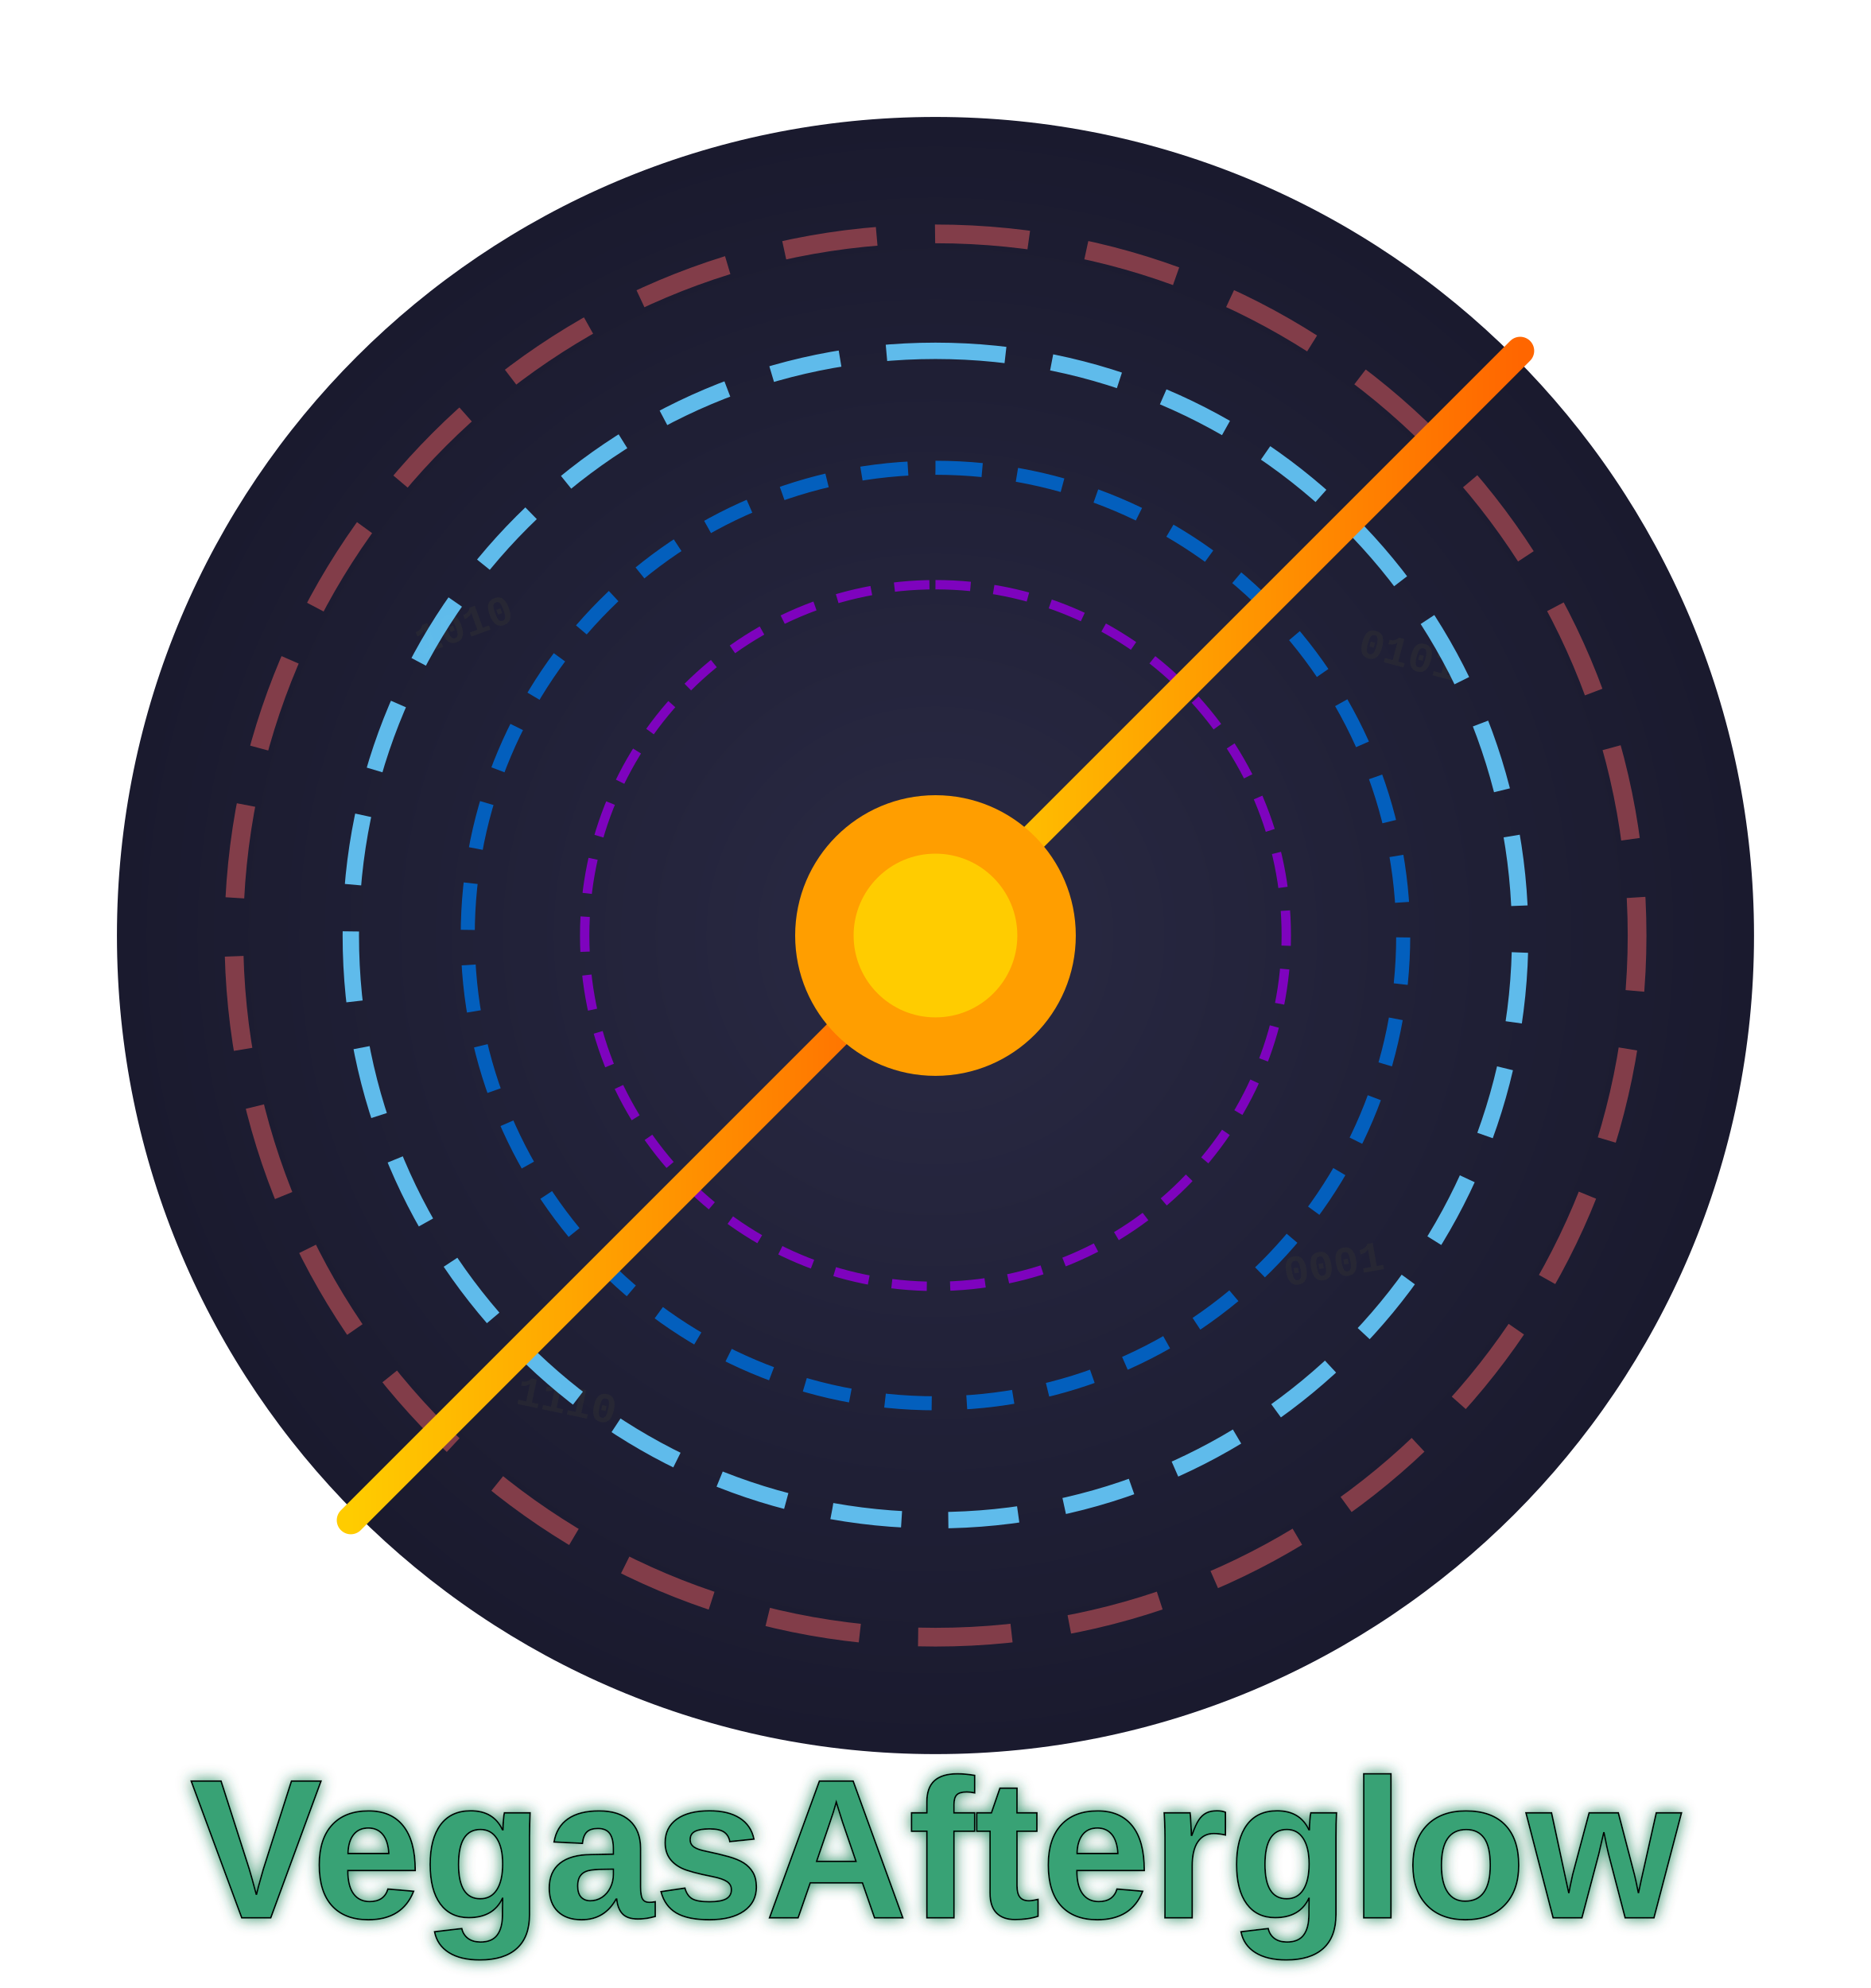
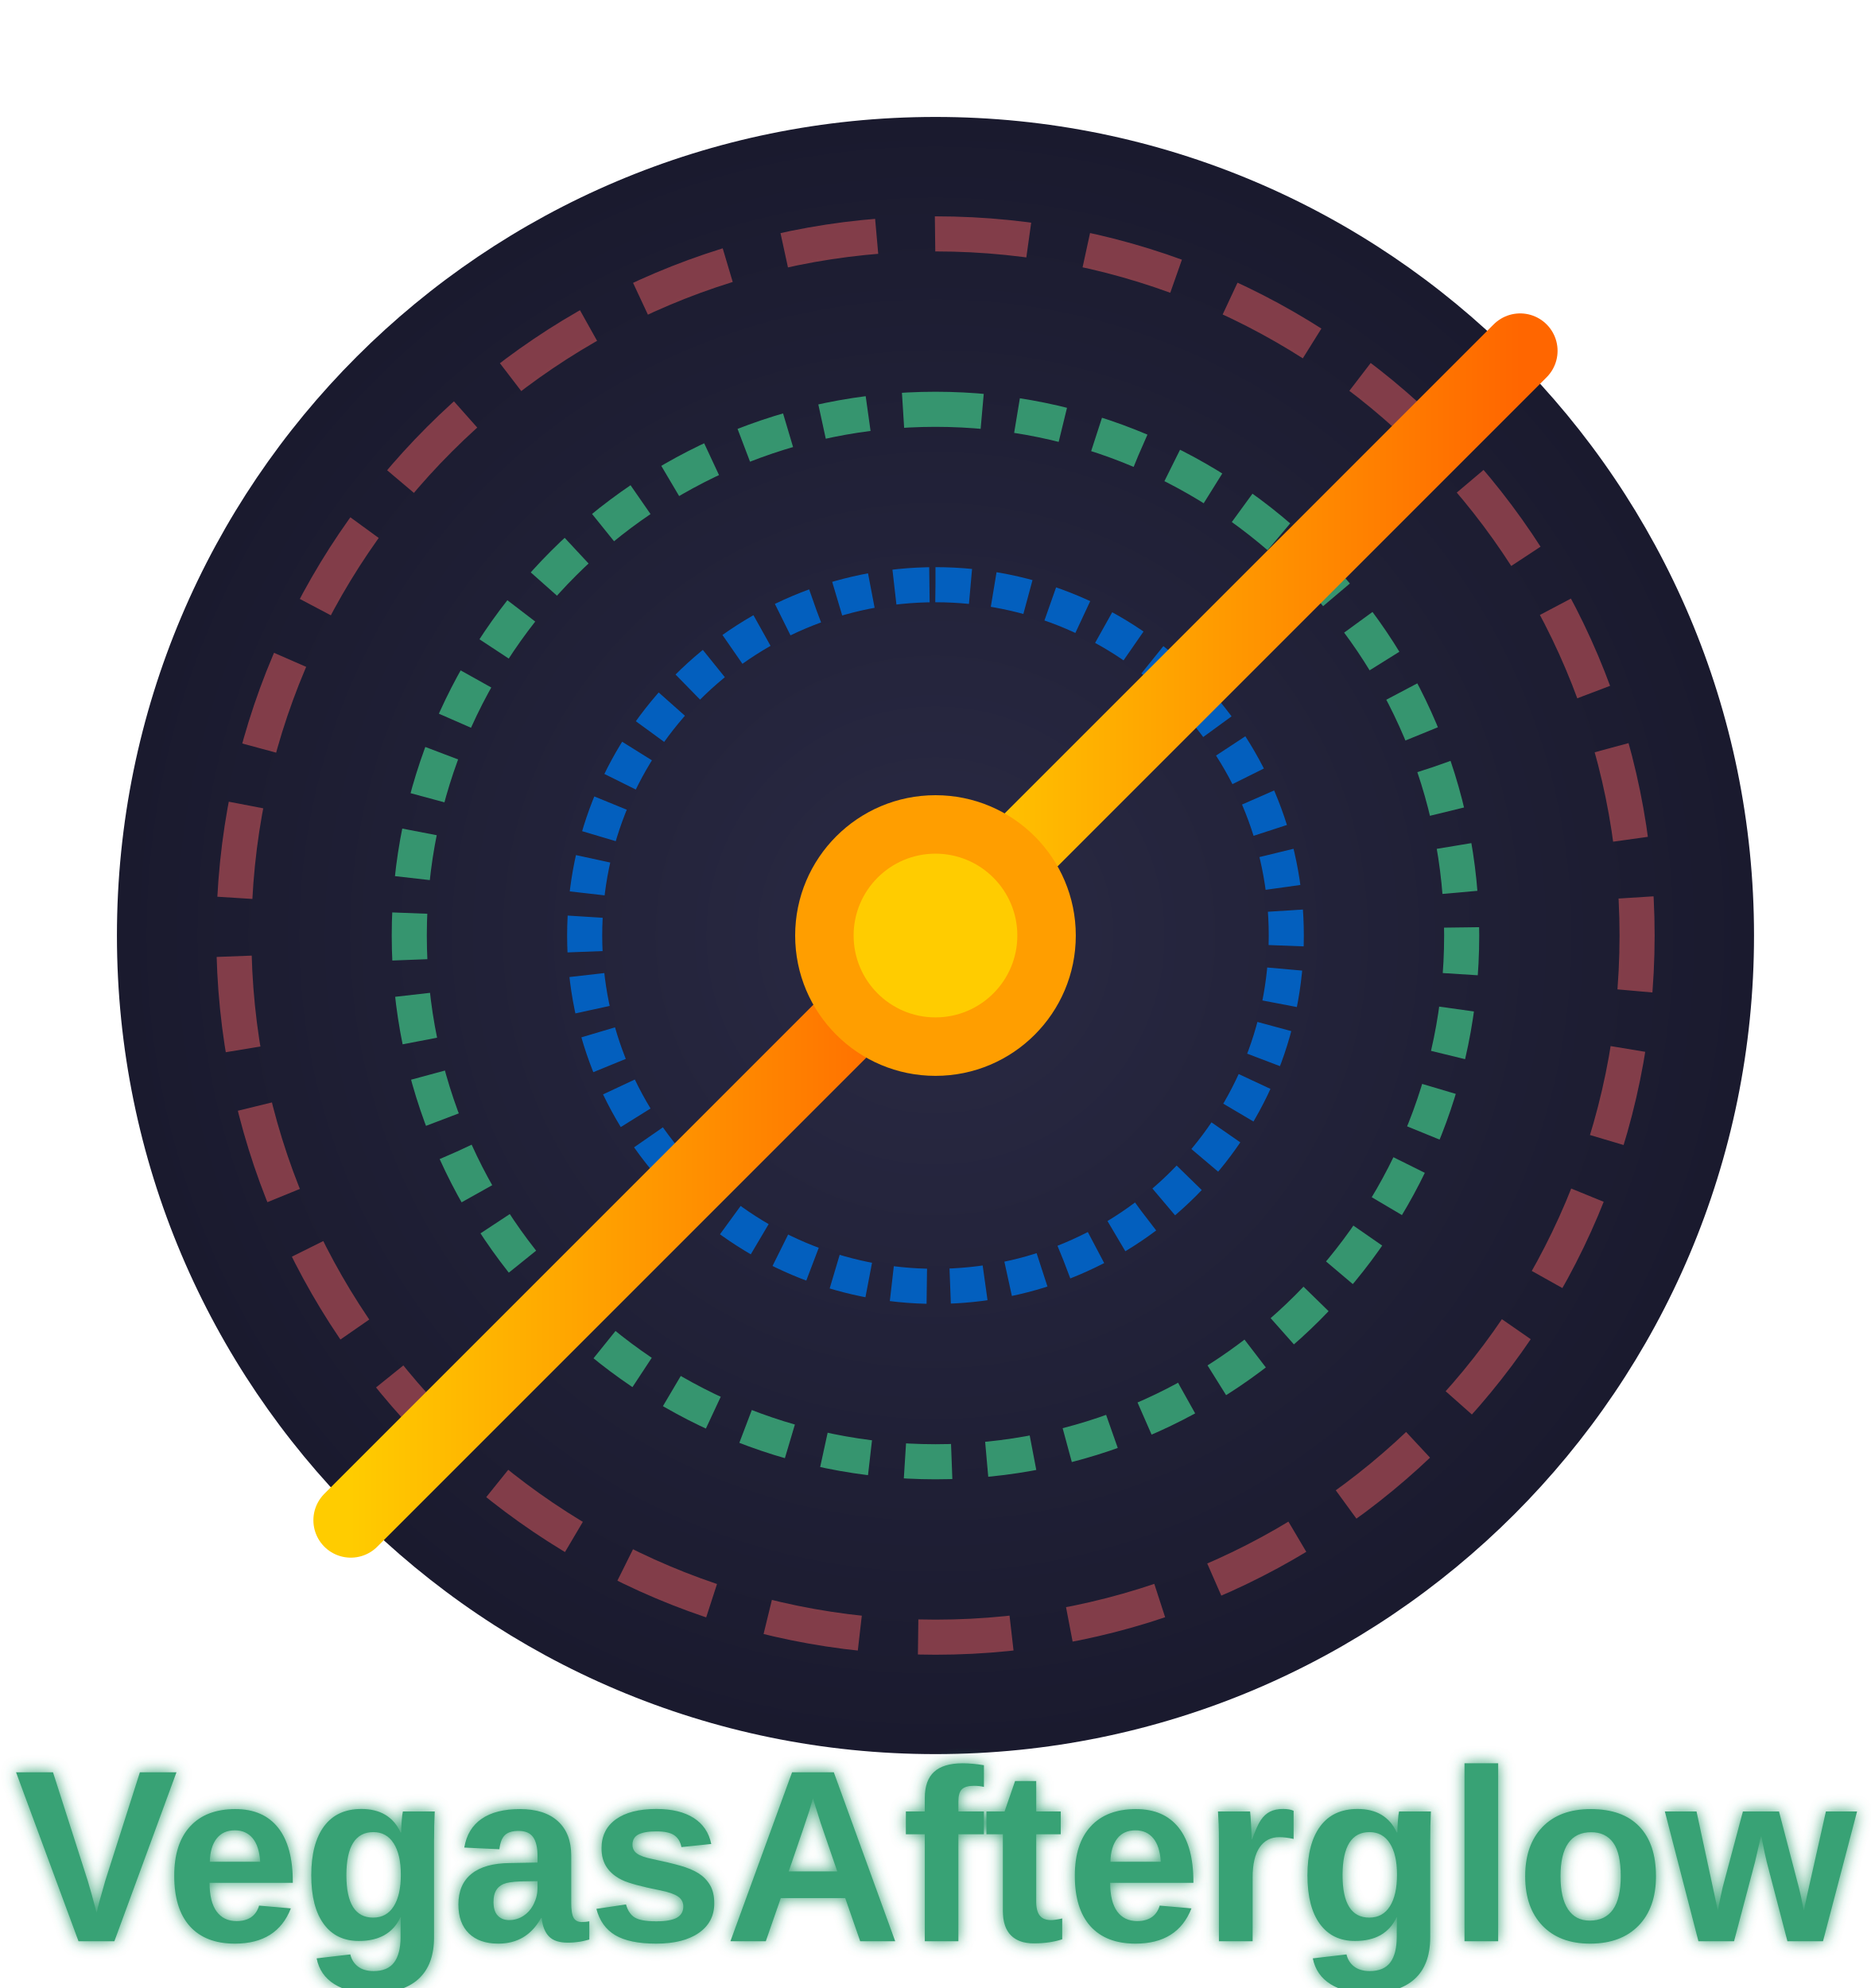
<svg xmlns="http://www.w3.org/2000/svg" width="800" height="850" viewBox="0 0 800 850">
  <defs>
    <radialGradient id="bg-grad" cx="50%" cy="50%" r="50%">
      <stop offset="0%" stop-color="#2a2a44" />
      <stop offset="100%" stop-color="#1a1a2e" />
    </radialGradient>
    <linearGradient id="jet-grad" x1="0%" y1="0%" x2="100%" y2="0%">
      <stop offset="0%" stop-color="#ffcc00" />
      <stop offset="100%" stop-color="#ff6600" />
    </linearGradient>
    <filter id="text-glow">
      <feGaussianBlur in="SourceGraphic" stdDeviation="3" result="blur" />
      <feMerge>
        <feMergeNode in="blur" />
        <feMergeNode in="SourceGraphic" />
      </feMerge>
    </filter>
    <radialGradient id="radiate-grad" cx="50%" cy="50%" r="50%">
      <stop offset="0%" stop-color="rgba(255,255,255,0.3)" />
      <stop offset="100%" stop-color="rgba(255,255,255,0)" />
    </radialGradient>
  </defs>
  <circle cx="400" cy="400" r="350" fill="url(#bg-grad)" />
  <g>
-     <circle cx="400" cy="400" r="10" fill="none" stroke="#ff6666" stroke-width="2" opacity="0.6">
+     <circle cx="400" cy="400" r="10" fill="none" stroke="#ff6666" stroke-width="8" opacity="0.6">
      <animate attributeName="r" values="10;300" dur="6s" repeatCount="indefinite" />
      <animate attributeName="opacity" values="0.6;0" dur="6s" repeatCount="indefinite" />
    </circle>
-     <circle cx="400" cy="400" r="10" fill="none" stroke="#66ccff" stroke-width="2" opacity="0.6">
+     <circle cx="400" cy="400" r="10" fill="none" stroke="#39A275" stroke-width="8" opacity="0.6">
      <animate attributeName="r" values="10;300" dur="6s" begin="2s" repeatCount="indefinite" />
      <animate attributeName="opacity" values="0.6;0" dur="6s" begin="2s" repeatCount="indefinite" />
    </circle>
-     <circle cx="400" cy="400" r="10" fill="none" stroke="#8800cc" stroke-width="2" opacity="0.6">
+     <circle cx="400" cy="400" r="10" fill="none" stroke="#0066cc" stroke-width="8" opacity="0.6">
      <animate attributeName="r" values="10;300" dur="6s" begin="4s" repeatCount="indefinite" />
      <animate attributeName="opacity" values="0.6;0" dur="6s" begin="4s" repeatCount="indefinite" />
    </circle>
  </g>
-   <g opacity="0.4" fill="#333" font-family="Courier New, monospace" font-size="18" font-weight="bold">
-     <text x="180" y="280" transform="rotate(-20 180 280)">1010</text>
-     <text x="580" y="280" transform="rotate(15 580 280)">0101</text>
-     <text x="220" y="600" transform="rotate(12 220 600)">1110</text>
-     <text x="550" y="550" transform="rotate(-10 550 550)">0001</text>
-   </g>
  <g opacity="0.9" fill="none">
    <g transform="translate(400, 400)">
-       <path d="M0,-300 A300,300 0 0,1 300,0 A300,300 0 0,1 0,300 A300,300 0 0,1 -300,0 A300,300 0 0,1 0,-300 Z" stroke="#ff6666" stroke-width="8" stroke-dasharray="40,25" opacity="0.5">
+       <path d="M0,-300 A300,300 0 0,1 300,0 A300,300 0 0,1 0,300 A300,300 0 0,1 -300,0 A300,300 0 0,1 0,-300 Z" stroke="#ff6666" stroke-width="15" stroke-dasharray="40,25" opacity="0.5">
        <animateTransform attributeName="transform" type="rotate" from="0 0 0" to="360 0 0" dur="320s" repeatCount="indefinite" />
      </path>
    </g>
    <g transform="translate(400, 400)">
-       <path d="M0,-250 A250,250 0 0,1 250,0 A250,250 0 0,1 0,250 A250,250 0 0,1 -250,0 A250,250 0 0,1 0,-250 Z" stroke="#66ccff" stroke-width="7" stroke-dasharray="30,20">
-         <animateTransform attributeName="transform" type="rotate" from="0 0 0" to="-360 0 0" dur="280s" repeatCount="indefinite" />
-       </path>
-     </g>
-     <g transform="translate(400, 400)">
-       <path d="M0,-200 A200,200 0 0,1 200,0 A200,200 0 0,1 0,200 A200,200 0 0,1 -200,0 A200,200 0 0,1 0,-200 Z" stroke="#0066cc" stroke-width="6" stroke-dasharray="20,15">
+       <path d="M0,-225 A225,225 0 0,1 225,0 A225,225 0 0,1 0,225 A225,225 0 0,1 -225,0 A225,225 0 0,1 0,-225 Z" stroke="#39A275" stroke-width="15" stroke-dasharray="20,15">
        <animateTransform attributeName="transform" type="rotate" from="0 0 0" to="360 0 0" dur="240s" repeatCount="indefinite" />
      </path>
    </g>
    <g transform="translate(400, 400)">
-       <path d="M0,-150 A150,150 0 0,1 150,0 A150,150 0 0,1 0,150 A150,150 0 0,1 -150,0 A150,150 0 0,1 0,-150 Z" stroke="#8800cc" stroke-width="4" stroke-dasharray="15,10">
+       <path d="M0,-150 A150,150 0 0,1 150,0 A150,150 0 0,1 0,150 A150,150 0 0,1 -150,0 A150,150 0 0,1 0,-150 Z" stroke="#0066cc" stroke-width="15" stroke-dasharray="15,10">
        <animateTransform attributeName="transform" type="rotate" from="0 0 0" to="-360 0 0" dur="200s" repeatCount="indefinite" />
      </path>
    </g>
  </g>
-   <path d="M400,400 L550,250 C600,200 620,180 650,150" stroke="url(#jet-grad)" stroke-width="12" fill="none" stroke-linecap="round" />
-   <path d="M400,400 L250,550 C200,600 180,620 150,650" stroke="url(#jet-grad)" stroke-width="12" fill="none" stroke-linecap="round" />
+   <path d="M400,400 L550,250 C600,200 620,180 650,150" stroke="url(#jet-grad)" stroke-width="32" fill="none" stroke-linecap="round" />
+   <path d="M400,400 L250,550 C200,600 180,620 150,650" stroke="url(#jet-grad)" stroke-width="32" fill="none" stroke-linecap="round" />
  <circle cx="400" cy="400" r="60" fill="#ff9e00" />
  <circle cx="400" cy="400" r="35" fill="#ffcc00" />
-   <text x="400" y="820" font-family="Arial, sans-serif" font-weight="bold" font-size="85" text-anchor="middle" fill="#39A275" stroke="black" stroke-width="0.6" filter="url(#text-glow)">
+   <text x="400" y="830" font-family="Arial, sans-serif" font-weight="bold" font-size="105" text-anchor="middle" fill="#39A275" filter="url(#text-glow)">
    VegasAfterglow
  </text>
</svg>
